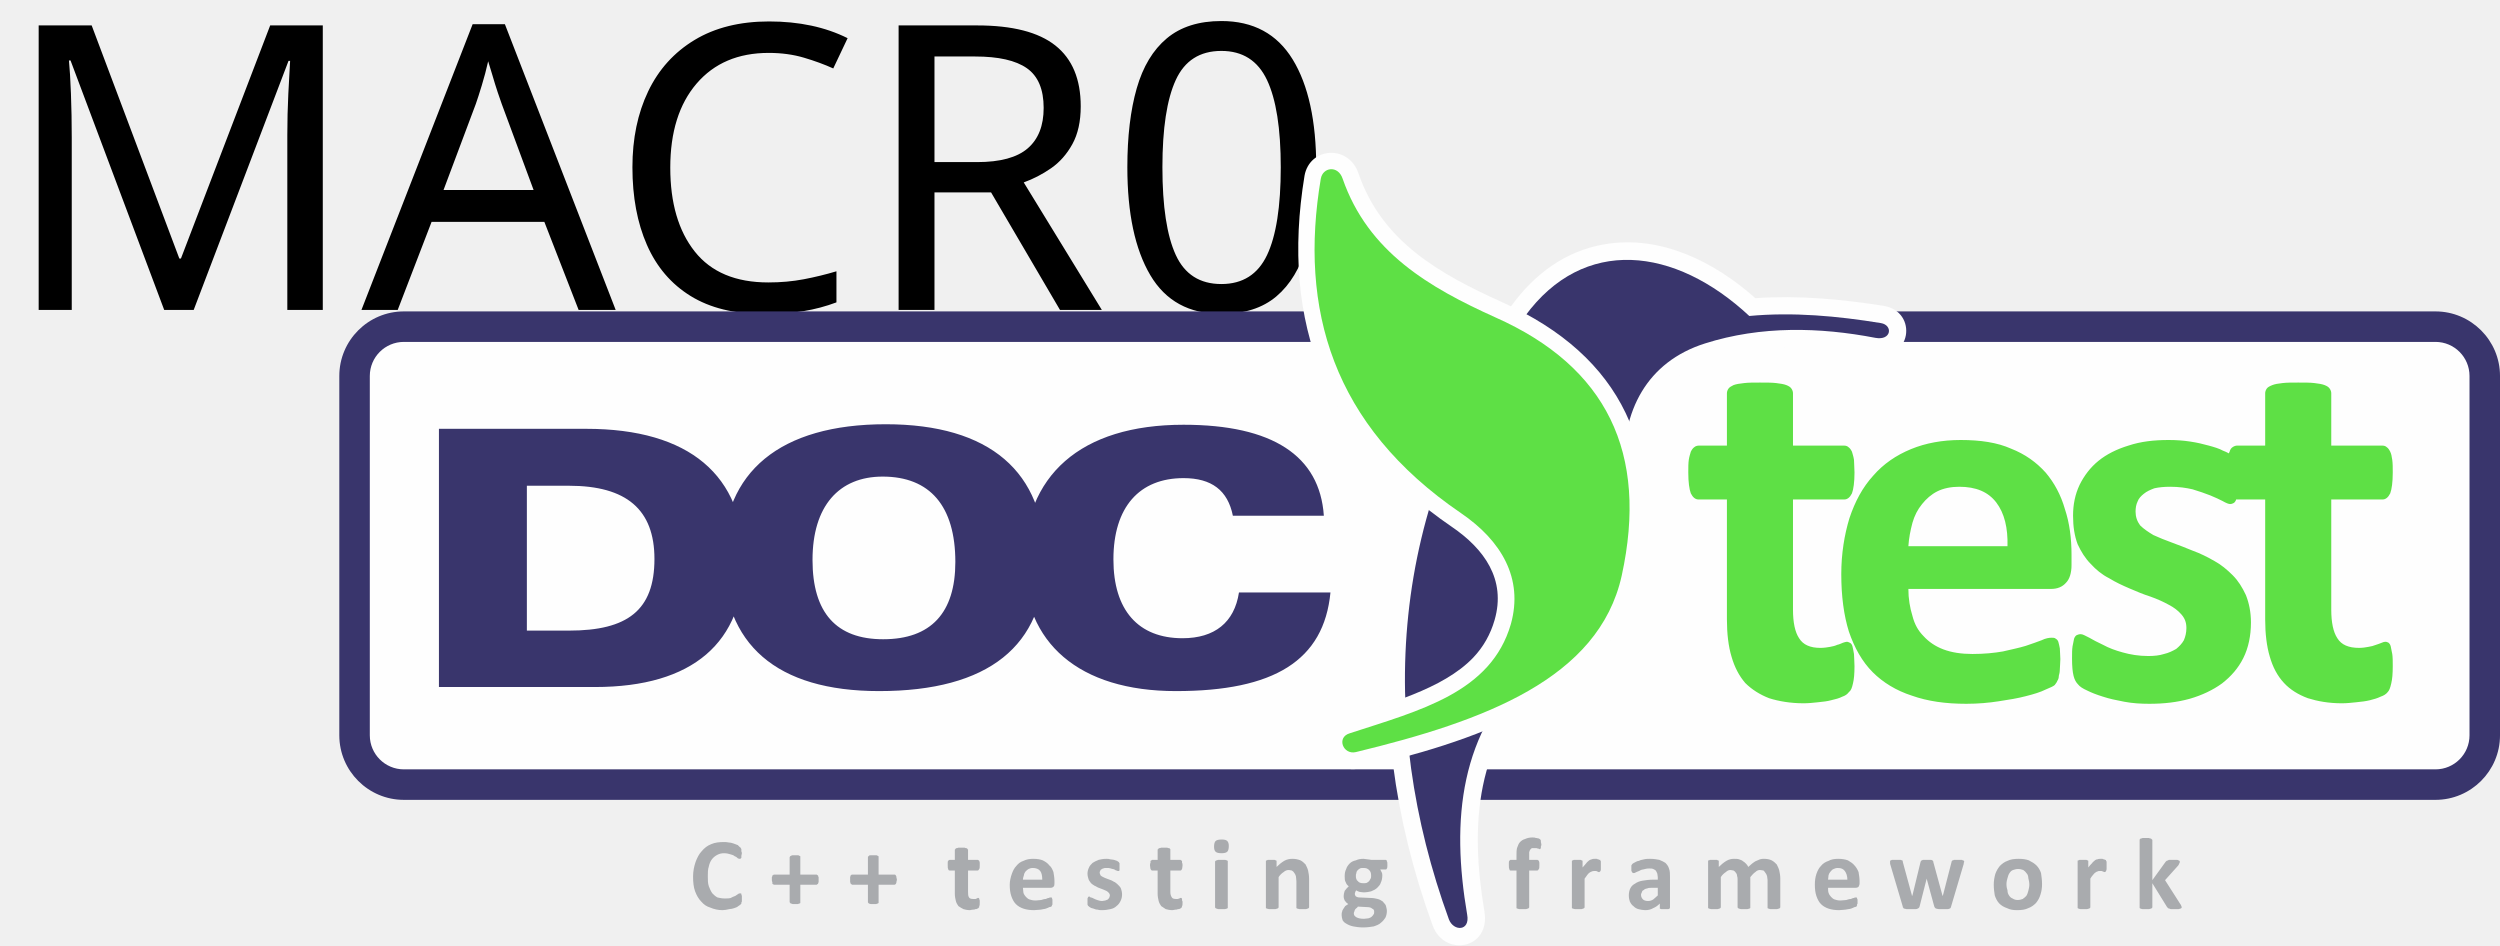
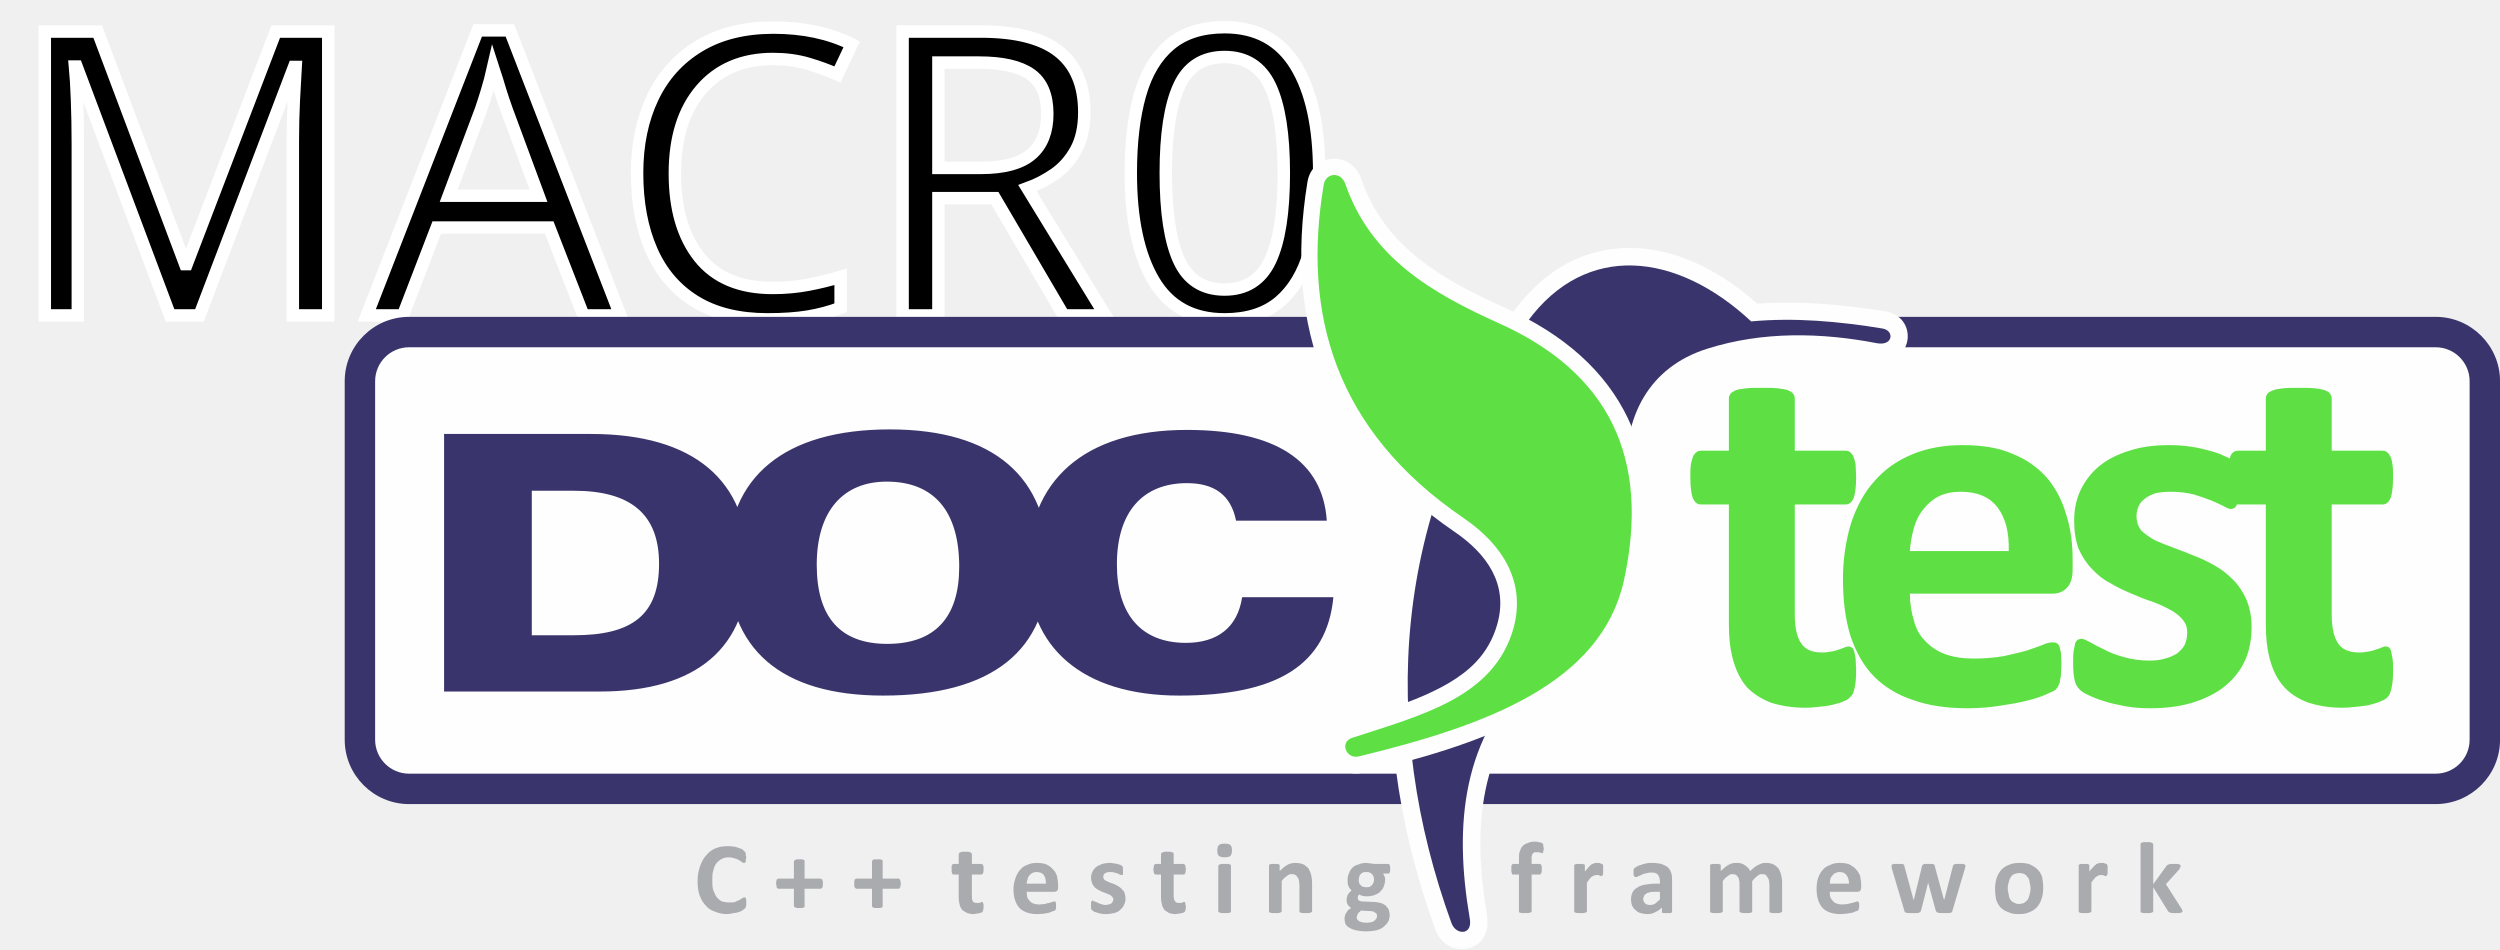
- <svg xmlns="http://www.w3.org/2000/svg" xml:space="preserve" width="106.234mm" height="40.169mm" version="1.1" style="clip-rule:evenodd;fill-rule:evenodd;image-rendering:optimizeQuality;shape-rendering:geometricPrecision;text-rendering:geometricPrecision" viewBox="0 0 4918.181 1859.794" id="svg29">
+ <svg xmlns="http://www.w3.org/2000/svg" xml:space="preserve" width="106.499mm" height="40.434mm" version="1.1" style="clip-rule:evenodd;fill-rule:evenodd;image-rendering:optimizeQuality;shape-rendering:geometricPrecision;text-rendering:geometricPrecision" viewBox="0 0 4930.43 1872.044" id="svg29">
  <defs id="defs4">
    <style type="text/css" id="style2">
   
    .fil2 {fill:#FEFEFE}
    .fil1 {fill:#FEFEFE}
    .fil0 {fill:#39356C}
    .fil3 {fill:#5EE045}
    .fil6 {fill:#A9ABAE;fill-rule:nonzero}
    .fil4 {fill:#39356C;fill-rule:nonzero}
    .fil5 {fill:#5EE045;fill-rule:nonzero}
   
  </style>
  </defs>
-   <text xml:space="preserve" style="font-style:normal;font-weight:normal;font-size:489.998px;line-height:1.25;font-family:sans-serif;letter-spacing:0px;word-spacing:0px;fill:#000000;fill-opacity:1;stroke:none;stroke-width:12.25" x="-0.152" y="609.776" id="text845">
-     <tspan id="tspan843" x="-0.152" y="609.776" style="font-style:normal;font-variant:normal;font-weight:normal;font-stretch:normal;font-size:783.997px;font-family:'ProFontIIx Nerd Font';-inkscape-font-specification:'ProFontIIx Nerd Font';stroke-width:12.25">MACR0</tspan>
+   <text xml:space="preserve" style="font-style:normal;font-weight:normal;font-size:489.998px;line-height:1.25;font-family:sans-serif;letter-spacing:0px;word-spacing:0px;fill:#000000;fill-opacity:1;stroke:#ffffff;stroke-width:24.5;stroke-miterlimit:4;stroke-dasharray:none;stroke-opacity:1" x="12.159" y="622.026" id="text845">
+     <tspan id="tspan843" x="12.159" y="622.026" style="font-style:normal;font-variant:normal;font-weight:normal;font-stretch:normal;font-size:783.997px;font-family:'ProFontIIx Nerd Font';-inkscape-font-specification:'ProFontIIx Nerd Font';fill:#000000;stroke:#ffffff;stroke-width:24.5;stroke-miterlimit:4;stroke-dasharray:none;stroke-opacity:1">MACR0</tspan>
  </text>
-   <g id="Capa_x0020_1" transform="translate(667.38,300.6637)">
+   <g id="Capa_x0020_1" transform="translate(679.6906,312.9136)">
    <path class="fil0" d="m 127,312 h 3997 c 70,0 127,57 127,127 v 707 c 0,70 -57,127 -127,127 H 127 C 57,1273 0,1216 0,1146 V 439 C 0,369 57,312 127,312 Z" id="path7" style="fill:#39356c" />
    <path class="fil1" d="m 127,372 h 3997 c 37,0 67,30 67,67 v 707 c 0,37 -30,67 -67,67 H 127 c -37,0 -67,-30 -67,-67 V 439 c 0,-37 30,-67 67,-67 z" id="path9" style="fill:#fefefe" />
    <path class="fil2" d="m 2786,286 c 84,-6 169,2 252,15 69,11 56,112 -23,97 -105,-21 -214,-23 -317,9 -101,32 -141,118 -136,219 4,89 -14,170 -59,248 -35,60 -83,111 -133,158 -135,125 -146,290 -117,461 12,74 -79,90 -102,27 -153,-420 -112,-853 155,-1219 45,-62 106,-108 183,-121 110,-19 216,34 297,106 z" id="path11" style="fill:#fefefe" />
    <path class="fil0" d="m 2774,321 c 86,-8 173,0 259,14 24,4 21,35 -11,29 -109,-21 -225,-24 -335,11 -114,36 -165,133 -159,252 8,169 -74,280 -182,380 -142,132 -159,305 -127,492 6,33 -27,33 -36,9 -141,-388 -122,-813 150,-1187 115,-157 294,-137 441,0 z" id="path13" style="fill:#39356c" />
    <path class="fil2" d="m 2554,839 c -53,241 -339,322 -546,372 -65,15 -97,-79 -30,-100 80,-26 193,-55 253,-118 20,-21 34,-46 42,-74 23,-80 -21,-140 -84,-183 -247,-169 -338,-400 -290,-691 10,-56 86,-62 106,-5 46,135 161,199 283,254 237,106 322,294 266,545 z" id="path15" style="fill:#fefefe" />
    <path class="fil3" d="m 2523,832 c -45,203 -271,286 -523,347 -25,6 -39,-29 -12,-37 138,-45 278,-80 317,-215 25,-90 -19,-164 -98,-218 -254,-173 -319,-403 -276,-658 4,-23 34,-27 43,0 50,144 170,214 301,273 218,97 301,266 248,508 z" id="path17" style="fill:#5ee045" />
    <path class="fil4" d="M 196,1051 H 503 C 696,1051 796,963 796,802 796,635 689,543 486,543 H 196 Z M 452,655 c 113,0 168,47 168,144 0,101 -53,141 -168,141 H 369 V 655 Z m 610,404 c 215,0 326,-89 326,-259 0,-172 -108,-266 -313,-266 -208,0 -320,94 -320,261 0,172 105,264 307,264 z M 931,801 c 0,-106 52,-164 138,-164 93,0 143,58 143,168 0,100 -48,152 -142,152 -92,0 -139,-52 -139,-156 z m 827,-87 h 179 c -8,-118 -101,-179 -276,-179 -203,0 -314,100 -314,272 0,157 108,252 299,252 193,0 291,-60 304,-194 h -180 c -9,59 -48,90 -111,90 -87,0 -136,-55 -136,-155 0,-103 51,-160 138,-160 55,0 87,24 97,74 z" id="path19" style="fill:#39356c;fill-rule:nonzero" />
    <path class="fil5" d="m 2981,1010 c 0,15 -1,26 -3,34 -2,9 -4,14 -8,17 -3,4 -7,7 -13,9 -6,3 -13,5 -22,7 -7,2 -16,3 -26,4 -9,1 -19,2 -28,2 -26,0 -49,-4 -68,-10 -18,-7 -34,-17 -47,-30 -12,-14 -21,-31 -27,-52 -6,-20 -9,-45 -9,-73 V 682 h -56 c -6,0 -11,-4 -15,-12 -3,-8 -5,-22 -5,-41 0,-10 0,-18 1,-25 1,-7 3,-12 4,-16 2,-4 4,-7 7,-9 2,-2 6,-3 9,-3 h 55 V 473 c 0,-3 1,-6 3,-9 2,-3 6,-5 10,-7 5,-2 12,-3 21,-4 8,-1 19,-1 31,-1 13,0 23,0 32,1 8,1 15,2 20,4 5,2 8,4 10,7 2,3 3,6 3,9 v 103 h 100 c 4,0 7,1 9,3 3,2 5,5 7,9 1,4 3,9 4,16 0,7 1,15 1,25 0,19 -2,33 -5,41 -4,8 -9,12 -15,12 h -101 v 217 c 0,25 4,44 12,56 8,13 22,19 42,19 7,0 13,-1 19,-2 5,-1 10,-2 14,-4 5,-1 8,-3 11,-4 3,-1 6,-2 8,-2 2,0 4,1 6,2 2,1 4,3 5,7 1,4 2,9 3,15 0,6 1,14 1,24 z m 427,-199 c 0,16 -4,28 -11,35 -7,8 -17,12 -29,12 h -281 c 0,19 3,37 8,53 4,16 11,29 22,40 10,11 23,20 39,26 16,6 35,9 57,9 23,0 43,-2 60,-5 17,-4 32,-7 45,-11 12,-4 23,-8 31,-11 8,-4 15,-5 20,-5 3,0 6,0 8,2 2,1 4,3 5,6 1,3 2,8 3,13 0,6 1,13 1,21 0,8 -1,15 -1,20 0,5 -1,10 -2,13 0,4 -1,7 -3,10 -1,3 -3,5 -5,8 -2,2 -8,5 -18,9 -10,5 -23,9 -39,13 -15,4 -33,7 -53,10 -19,3 -41,5 -64,5 -41,0 -76,-5 -107,-16 -31,-10 -57,-26 -77,-46 -21,-21 -36,-48 -47,-80 -10,-32 -15,-70 -15,-113 0,-40 6,-77 16,-110 11,-33 26,-61 47,-84 20,-23 45,-40 74,-52 29,-12 62,-18 98,-18 39,0 72,5 99,17 28,11 50,27 68,47 17,20 30,44 38,72 9,27 13,57 13,90 z m -126,-37 c 1,-36 -6,-65 -22,-86 -16,-21 -40,-31 -73,-31 -16,0 -31,3 -43,9 -12,6 -22,15 -30,25 -9,11 -15,23 -19,37 -4,15 -7,30 -8,46 z m 479,150 c 0,26 -5,50 -15,70 -10,20 -24,36 -42,50 -18,13 -39,23 -63,30 -25,7 -51,10 -80,10 -17,0 -33,-1 -49,-4 -16,-3 -30,-6 -42,-10 -13,-4 -23,-8 -31,-12 -9,-4 -15,-8 -18,-12 -4,-4 -7,-9 -9,-17 -2,-8 -3,-19 -3,-34 0,-10 0,-18 1,-24 1,-6 2,-11 3,-15 1,-3 3,-6 5,-7 2,-1 5,-2 8,-2 4,0 9,3 17,7 7,4 16,9 27,14 11,6 24,11 39,15 14,4 31,7 50,7 11,0 22,-1 31,-4 9,-2 17,-6 24,-10 6,-5 11,-10 15,-17 3,-7 5,-15 5,-24 0,-11 -3,-19 -10,-27 -6,-7 -15,-14 -25,-19 -11,-6 -22,-11 -36,-16 -13,-4 -27,-10 -41,-16 -14,-6 -27,-12 -40,-20 -14,-7 -26,-17 -36,-28 -11,-11 -19,-24 -26,-39 -6,-16 -9,-34 -9,-56 0,-22 4,-42 13,-61 9,-18 21,-34 37,-47 16,-13 36,-23 59,-30 24,-8 50,-11 79,-11 15,0 29,1 42,3 14,2 26,5 37,8 11,3 21,6 28,10 8,3 13,6 17,9 3,2 5,5 7,8 1,2 2,5 3,9 0,3 1,8 2,13 0,6 0,12 0,20 0,9 0,17 0,23 -1,6 -2,10 -3,14 -1,3 -3,6 -5,7 -2,1 -4,2 -7,2 -3,0 -8,-2 -15,-6 -6,-3 -14,-7 -24,-11 -10,-4 -22,-8 -35,-12 -13,-3 -27,-5 -44,-5 -12,0 -22,1 -31,3 -8,3 -15,6 -21,11 -5,4 -10,9 -12,15 -3,6 -4,13 -4,20 0,10 3,19 9,27 7,7 16,13 26,19 11,5 23,10 37,15 13,5 27,10 41,16 14,5 28,12 42,20 13,7 25,17 36,28 11,11 19,24 26,39 6,15 10,33 10,54 z m 279,86 c 0,15 -1,26 -3,34 -2,9 -4,14 -7,17 -3,4 -8,7 -14,9 -6,3 -13,5 -21,7 -8,2 -17,3 -27,4 -9,1 -19,2 -28,2 -26,0 -48,-4 -67,-10 -19,-7 -35,-17 -47,-30 -13,-14 -22,-31 -28,-52 -6,-20 -9,-45 -9,-73 V 682 h -55 c -7,0 -12,-4 -15,-12 -4,-8 -6,-22 -6,-41 0,-10 1,-18 2,-25 0,-7 2,-12 4,-16 1,-4 3,-7 6,-9 3,-2 6,-3 9,-3 h 55 V 473 c 0,-3 1,-6 3,-9 2,-3 6,-5 11,-7 5,-2 11,-3 20,-4 8,-1 19,-1 31,-1 13,0 24,0 32,1 8,1 15,2 20,4 5,2 8,4 10,7 2,3 3,6 3,9 v 103 h 100 c 4,0 7,1 9,3 3,2 5,5 7,9 2,4 3,9 4,16 1,7 1,15 1,25 0,19 -2,33 -5,41 -4,8 -9,12 -15,12 h -101 v 217 c 0,25 4,44 12,56 8,13 22,19 43,19 6,0 13,-1 18,-2 6,-1 10,-2 15,-4 4,-1 8,-3 11,-4 2,-1 5,-2 8,-2 2,0 4,1 6,2 1,1 3,3 4,7 1,4 2,9 3,15 1,6 1,14 1,24 z" id="path21" style="fill:#5ee045;fill-rule:nonzero" />
    <g id="_2831609520800">
      <path class="fil6" d="m 792,1468 c 0,2 0,3 0,4 0,1 0,2 -1,3 0,1 0,2 0,2 -1,1 -1,2 -2,2 -1,1 -2,2 -4,3 -2,2 -5,3 -8,4 -3,1 -7,2 -10,2 -4,1 -9,2 -13,2 -9,0 -17,-2 -24,-5 -7,-2 -13,-6 -18,-12 -5,-5 -9,-12 -12,-20 -3,-8 -4,-18 -4,-29 0,-11 2,-20 5,-29 3,-8 7,-16 12,-21 5,-6 11,-11 19,-14 7,-3 15,-4 24,-4 4,0 7,0 11,1 3,0 6,1 9,2 3,1 5,2 8,3 2,2 3,3 4,4 1,1 2,1 2,2 0,1 1,1 1,2 0,1 0,2 0,4 0,1 1,2 1,4 0,2 -1,4 -1,5 0,2 0,3 0,4 -1,1 -1,1 -2,2 0,0 -1,0 -1,0 -1,0 -2,0 -4,-1 -2,-2 -3,-3 -6,-4 -2,-2 -5,-3 -9,-4 -3,-1 -7,-2 -12,-2 -5,0 -9,1 -13,3 -4,2 -8,5 -11,9 -3,4 -5,9 -6,14 -2,6 -2,12 -2,19 0,8 0,14 2,20 2,5 4,10 7,14 3,3 6,6 10,8 4,1 9,2 14,2 5,0 9,0 12,-1 4,-2 6,-3 9,-4 2,-1 4,-3 6,-4 1,-1 3,-1 4,-1 0,0 1,0 1,0 1,0 1,1 1,2 0,1 1,2 1,3 0,2 0,4 0,6 z m 151,-38 c 0,2 0,3 0,5 -1,1 -1,2 -1,3 -1,1 -1,1 -2,1 0,1 -1,1 -1,1 h -32 v 34 c 0,1 0,1 0,2 0,0 -1,1 -2,1 -1,0 -2,1 -3,1 -1,0 -3,0 -5,0 -2,0 -4,0 -5,0 -1,0 -2,-1 -3,-1 -1,0 -2,-1 -2,-1 0,-1 -1,-1 -1,-2 v -34 h -31 c 0,0 -1,0 -1,-1 -1,0 -1,0 -2,-1 0,-1 0,-2 0,-3 -1,-2 -1,-3 -1,-5 0,-2 0,-3 0,-5 1,-1 1,-2 1,-3 1,-1 1,-1 2,-1 0,-1 1,-1 1,-1 h 31 v -34 c 0,-1 1,-1 1,-2 0,0 1,-1 2,-1 1,-1 2,-1 3,-1 1,0 3,0 5,0 2,0 4,0 5,0 1,0 2,0 3,1 1,0 2,1 2,1 0,1 0,1 0,2 v 34 h 32 c 0,0 1,0 1,1 1,0 1,0 2,1 0,1 0,2 1,3 0,2 0,3 0,5 z m 154,0 c 0,2 -1,3 -1,5 0,1 0,2 -1,3 0,1 0,1 -1,1 -1,1 -1,1 -2,1 h -31 v 34 c 0,1 0,1 0,2 -1,0 -1,1 -2,1 -1,0 -2,1 -3,1 -2,0 -3,0 -5,0 -2,0 -4,0 -5,0 -2,0 -3,-1 -4,-1 0,0 -1,-1 -1,-1 -1,-1 -1,-1 -1,-2 v -34 h -31 c 0,0 -1,0 -1,-1 -1,0 -1,0 -2,-1 0,-1 0,-2 -1,-3 0,-2 0,-3 0,-5 0,-2 0,-3 0,-5 0,-1 1,-2 1,-3 0,-1 1,-1 1,-1 1,-1 1,-1 2,-1 h 31 v -34 c 0,-1 0,-1 1,-2 0,0 1,-1 1,-1 1,-1 2,-1 4,-1 1,0 3,0 5,0 2,0 3,0 5,0 1,0 2,0 3,1 1,0 1,1 2,1 0,1 0,1 0,2 v 34 h 32 c 0,0 1,0 1,1 1,0 1,0 1,1 1,1 1,2 1,3 0,2 1,3 1,5 z m 163,45 c 0,3 0,6 -1,7 0,2 0,3 -1,3 -1,1 -1,2 -3,2 -1,1 -2,1 -4,1 -1,1 -3,1 -5,1 -2,0 -4,1 -5,1 -5,0 -10,-1 -13,-2 -4,-2 -7,-4 -10,-6 -2,-3 -4,-6 -5,-10 -1,-4 -2,-9 -2,-14 v -46 h -10 c -2,0 -3,-1 -3,-3 -1,-1 -1,-4 -1,-7 0,-2 0,-4 0,-5 0,-2 0,-3 1,-4 0,0 0,-1 1,-1 0,0 1,-1 2,-1 h 10 v -20 c 0,0 1,-1 1,-1 0,-1 1,-1 2,-2 1,0 2,0 4,-1 2,0 4,0 6,0 2,0 5,0 6,0 2,1 3,1 4,1 1,1 2,1 2,2 0,0 1,1 1,1 v 20 h 19 c 1,0 1,1 2,1 0,0 1,1 1,1 0,1 1,2 1,4 0,1 0,3 0,5 0,3 0,6 -1,7 -1,2 -2,3 -3,3 h -19 v 42 c 0,5 0,8 2,11 1,2 4,3 8,3 1,0 3,0 4,0 1,0 2,0 3,-1 0,0 1,0 2,-1 0,0 1,0 1,0 1,0 1,0 1,0 1,1 1,1 1,2 0,1 1,2 1,3 0,1 0,2 0,4 z m 147,-38 c 0,3 0,5 -2,7 -1,1 -3,2 -5,2 h -55 c 0,4 1,7 1,10 1,3 3,6 5,8 2,2 4,4 7,5 3,1 7,2 12,2 4,0 8,-1 11,-1 3,-1 6,-2 9,-2 2,-1 4,-2 6,-2 1,-1 3,-1 4,-1 0,0 1,0 1,0 1,0 1,1 1,1 0,1 1,2 1,3 0,1 0,2 0,4 0,1 0,3 0,4 0,1 0,1 0,2 -1,1 -1,2 -1,2 0,1 -1,1 -1,2 -1,0 -2,1 -4,1 -2,1 -4,2 -7,3 -3,1 -7,1 -10,2 -4,0 -8,1 -13,1 -8,0 -15,-1 -21,-3 -6,-2 -11,-5 -15,-9 -4,-4 -7,-10 -9,-16 -2,-6 -3,-13 -3,-22 0,-8 2,-15 4,-21 2,-6 5,-12 9,-16 4,-5 8,-8 14,-10 6,-3 12,-4 19,-4 8,0 14,1 19,3 6,3 10,6 13,10 4,3 6,8 8,13 1,6 2,12 2,18 z m -24,-7 c 0,-7 -1,-13 -4,-17 -3,-4 -8,-6 -15,-6 -3,0 -6,1 -8,2 -2,1 -4,3 -6,5 -1,2 -3,4 -3,7 -1,3 -2,6 -2,9 z m 157,29 c 0,5 -1,9 -3,13 -2,4 -4,7 -8,10 -3,3 -7,5 -12,6 -5,1 -10,2 -16,2 -3,0 -6,0 -9,-1 -3,0 -6,-1 -8,-2 -3,-1 -5,-1 -6,-2 -2,-1 -3,-2 -4,-3 -1,0 -1,-1 -2,-3 0,-1 0,-4 0,-7 0,-1 0,-3 0,-4 0,-1 0,-2 1,-3 0,-1 0,-1 1,-1 0,-1 1,-1 1,-1 1,0 2,1 3,2 2,0 4,1 6,2 2,1 4,2 7,3 3,1 6,2 10,2 2,0 4,-1 6,-1 2,-1 3,-1 5,-2 1,-1 2,-2 3,-4 0,-1 1,-2 1,-4 0,-2 -1,-4 -2,-5 -2,-2 -3,-3 -5,-4 -2,-1 -5,-2 -7,-3 -3,-1 -5,-2 -8,-3 -3,-1 -5,-3 -8,-4 -3,-2 -5,-3 -7,-5 -2,-3 -4,-5 -5,-8 -1,-3 -2,-7 -2,-11 0,-4 1,-8 3,-12 1,-3 4,-6 7,-9 3,-2 7,-4 12,-6 4,-1 9,-2 15,-2 3,0 5,0 8,1 3,0 5,1 7,1 2,1 4,1 6,2 1,1 2,1 3,2 0,0 1,1 1,1 0,1 1,1 1,2 0,1 0,2 0,3 0,1 0,2 0,4 0,1 0,3 0,4 0,1 0,2 0,3 -1,0 -1,1 -1,1 -1,0 -1,0 -2,0 0,0 -1,0 -3,-1 -1,0 -3,-1 -4,-2 -2,-1 -5,-1 -7,-2 -3,-1 -5,-1 -9,-1 -2,0 -4,0 -6,1 -1,0 -3,1 -4,2 -1,0 -2,2 -2,3 -1,1 -1,2 -1,3 0,2 1,4 2,6 1,1 3,2 5,3 2,1 4,2 7,3 3,1 5,2 8,3 3,1 5,3 8,4 3,2 5,4 7,6 2,2 4,4 5,7 1,3 2,7 2,11 z m 119,16 c 0,3 0,6 -1,7 0,2 -1,3 -1,3 -1,1 -2,2 -3,2 -1,1 -3,1 -4,1 -2,1 -3,1 -5,1 -2,0 -4,1 -6,1 -5,0 -9,-1 -13,-2 -3,-2 -6,-4 -9,-6 -2,-3 -4,-6 -5,-10 -1,-4 -2,-9 -2,-14 v -46 h -11 c -1,0 -2,-1 -3,-3 0,-1 -1,-4 -1,-7 0,-2 0,-4 1,-5 0,-2 0,-3 0,-4 1,0 1,-1 2,-1 0,0 1,-1 1,-1 h 11 v -20 c 0,0 0,-1 1,-1 0,-1 1,-1 2,-2 1,0 2,0 4,-1 1,0 3,0 6,0 2,0 4,0 6,0 1,1 3,1 4,1 1,1 1,1 2,2 0,0 0,1 0,1 v 20 h 20 c 0,0 1,1 1,1 1,0 1,1 2,1 0,1 0,2 0,4 1,1 1,3 1,5 0,3 -1,6 -1,7 -1,2 -2,3 -3,3 h -20 v 42 c 0,5 1,8 3,11 1,2 4,3 8,3 1,0 2,0 3,0 1,0 2,0 3,-1 1,0 2,0 2,-1 1,0 1,0 2,0 0,0 1,0 1,0 0,1 1,1 1,2 0,1 0,2 0,3 1,1 1,2 1,4 z m 89,9 c 0,1 0,1 0,2 -1,0 -1,1 -2,1 -1,0 -2,1 -4,1 -2,0 -4,0 -6,0 -3,0 -5,0 -6,0 -2,0 -3,-1 -4,-1 -1,0 -2,-1 -2,-1 -1,-1 -1,-1 -1,-2 v -89 c 0,-1 0,-1 1,-2 0,0 1,-1 2,-1 1,0 2,-1 4,-1 1,0 3,0 6,0 2,0 4,0 6,0 2,0 3,1 4,1 1,0 1,1 2,1 0,1 0,1 0,2 z m 2,-120 c 0,5 -1,9 -3,11 -2,2 -6,3 -11,3 -6,0 -10,-1 -12,-3 -2,-2 -3,-5 -3,-10 0,-5 1,-9 3,-11 2,-2 6,-3 12,-3 6,0 9,1 11,3 2,2 3,5 3,10 z m 158,120 c 0,1 0,1 -1,2 0,0 -1,1 -2,1 -1,0 -2,1 -3,1 -2,0 -4,0 -7,0 -2,0 -4,0 -6,0 -1,0 -3,-1 -4,-1 -1,0 -1,-1 -2,-1 0,-1 0,-1 0,-2 v -51 c 0,-4 -1,-8 -1,-10 -1,-3 -2,-5 -3,-6 -1,-2 -3,-4 -5,-5 -1,0 -4,-1 -6,-1 -3,0 -7,1 -10,4 -3,2 -7,5 -10,10 v 59 c 0,1 0,1 -1,2 0,0 -1,1 -2,1 -1,0 -2,1 -4,1 -1,0 -3,0 -6,0 -2,0 -4,0 -6,0 -1,0 -3,-1 -4,-1 -1,0 -1,-1 -2,-1 0,-1 0,-1 0,-2 v -89 c 0,-1 0,-2 0,-2 1,-1 1,-1 2,-1 1,-1 2,-1 3,-1 2,0 3,0 6,0 2,0 3,0 5,0 1,0 2,0 3,1 1,0 1,0 2,1 0,0 0,1 0,2 v 10 c 5,-5 10,-9 15,-12 5,-3 11,-4 16,-4 6,0 11,1 16,3 4,2 7,5 10,8 2,4 4,8 5,12 1,5 2,10 2,17 z m 154,-83 c 0,3 0,6 -1,7 -1,2 -1,2 -3,2 h -10 c 1,2 2,4 3,6 1,2 1,4 1,6 0,5 -1,10 -3,14 -1,4 -4,7 -7,10 -3,3 -7,5 -12,7 -4,1 -9,2 -15,2 -3,0 -6,-1 -8,-1 -3,-1 -5,-2 -6,-3 -1,1 -2,2 -2,3 -1,2 -1,3 -1,4 0,2 1,4 2,5 2,1 4,2 7,2 l 22,1 c 5,0 10,1 14,2 4,1 7,3 10,5 2,3 5,5 6,8 1,4 2,7 2,11 0,4 -1,9 -3,13 -2,3 -5,7 -9,10 -3,3 -8,5 -14,7 -6,1 -13,2 -21,2 -7,0 -14,-1 -19,-2 -5,-1 -10,-3 -13,-5 -4,-2 -6,-4 -8,-7 -1,-3 -2,-7 -2,-10 0,-2 0,-5 1,-7 0,-2 1,-3 2,-5 1,-2 3,-4 4,-6 2,-1 4,-3 6,-4 -3,-2 -5,-4 -7,-7 -1,-2 -2,-5 -2,-8 0,-4 1,-8 2,-11 2,-3 5,-6 8,-9 -3,-2 -5,-5 -6,-8 -2,-3 -2,-8 -2,-12 0,-6 1,-10 3,-14 1,-4 4,-8 7,-11 3,-3 7,-5 12,-6 4,-2 9,-3 15,-3 3,0 5,1 8,1 3,0 5,1 7,1 h 28 c 2,0 3,1 3,3 1,1 1,3 1,7 z m -32,21 c 0,-5 -1,-8 -4,-11 -3,-3 -6,-4 -11,-4 -3,0 -5,0 -7,1 -2,1 -3,2 -5,4 -1,1 -2,3 -2,5 -1,2 -1,3 -1,6 0,4 1,8 4,10 2,3 6,4 11,4 2,0 5,0 7,-1 1,-1 3,-2 4,-3 1,-2 2,-3 3,-5 1,-2 1,-4 1,-6 z m 6,71 c 0,-3 -1,-5 -4,-6 -2,-2 -5,-3 -10,-3 l -18,-1 c -1,2 -3,3 -4,4 -1,1 -2,2 -2,3 -1,1 -1,3 -1,3 -1,1 -1,3 -1,4 0,3 2,5 5,7 4,2 8,3 15,3 3,0 7,-1 9,-1 3,-1 5,-2 6,-3 2,-2 3,-3 4,-5 1,-1 1,-3 1,-5 z m 329,-132 c 0,2 -1,3 -1,4 0,2 0,2 0,3 -1,1 -1,1 -1,1 0,1 -1,1 -1,1 -1,0 -1,0 -2,-1 0,0 -1,0 -2,0 -1,-1 -2,-1 -3,-1 -1,0 -2,0 -4,0 -2,0 -3,0 -5,0 -1,1 -2,2 -3,3 -1,1 -1,3 -2,5 0,2 0,4 0,7 v 8 h 16 c 1,0 1,1 2,1 0,0 1,1 1,1 0,1 1,2 1,4 0,1 0,3 0,5 0,3 0,6 -1,7 -1,2 -2,3 -3,3 h -16 v 72 c 0,1 0,1 -1,2 0,0 -1,1 -2,1 -1,0 -2,1 -4,1 -1,0 -3,0 -6,0 -2,0 -4,0 -6,0 -2,0 -3,-1 -4,-1 -1,0 -2,-1 -2,-1 0,-1 0,-1 0,-2 v -72 h -12 c -1,0 -2,-1 -2,-3 -1,-1 -1,-4 -1,-7 0,-2 0,-4 0,-5 0,-2 0,-3 1,-4 0,0 0,-1 1,-1 0,0 1,-1 1,-1 h 12 v -7 c 0,-6 0,-12 1,-16 2,-5 3,-9 6,-12 3,-3 6,-5 10,-6 4,-2 9,-3 14,-3 3,0 5,0 7,1 3,0 4,1 6,1 1,1 2,1 3,2 0,0 0,1 1,2 0,0 0,2 0,3 0,1 1,3 1,5 z" id="path23" style="fill:#a9abae;fill-rule:nonzero" />
      <path class="fil6" d="m 2482,1403 c 0,2 0,4 0,6 0,2 0,3 -1,4 0,0 0,1 -1,1 0,1 -1,1 -1,1 -1,0 -1,0 -2,0 -1,-1 -2,-1 -2,-1 -1,-1 -2,-1 -3,-1 -1,0 -2,0 -3,0 -2,0 -3,0 -5,1 -1,0 -2,1 -4,2 -2,1 -3,3 -5,5 -1,2 -3,4 -5,7 v 56 c 0,1 0,1 -1,2 0,0 -1,1 -2,1 -1,0 -2,1 -3,1 -2,0 -4,0 -7,0 -2,0 -4,0 -6,0 -1,0 -3,-1 -4,-1 -1,0 -1,-1 -2,-1 0,-1 0,-1 0,-2 v -89 c 0,-1 0,-2 0,-2 1,-1 1,-1 2,-1 1,-1 2,-1 3,-1 2,0 4,0 6,0 2,0 3,0 5,0 1,0 2,0 3,1 1,0 1,0 2,1 0,0 0,1 0,2 v 11 c 3,-3 5,-6 7,-8 2,-3 4,-4 6,-6 2,-1 4,-2 5,-2 2,-1 4,-1 6,-1 1,0 2,0 3,0 1,0 2,0 3,1 1,0 2,0 3,1 1,0 1,0 2,0 0,1 0,1 0,2 1,0 1,1 1,1 0,1 0,2 0,3 0,2 0,4 0,6 z m 136,81 c 0,1 0,2 -1,3 0,0 -1,1 -3,1 -1,0 -3,0 -6,0 -3,0 -5,0 -7,0 -1,0 -2,-1 -3,-1 0,-1 0,-2 0,-3 v -7 c -4,4 -8,7 -13,9 -5,3 -10,4 -16,4 -4,0 -9,-1 -13,-2 -4,-1 -7,-3 -10,-6 -3,-2 -5,-5 -7,-9 -1,-3 -2,-7 -2,-12 0,-5 1,-10 3,-14 2,-4 5,-7 9,-9 4,-3 9,-5 15,-6 6,-1 13,-2 21,-2 h 9 v -5 c 0,-3 -1,-5 -1,-7 -1,-3 -2,-4 -3,-6 -1,-1 -3,-2 -5,-3 -2,-1 -5,-1 -8,-1 -5,0 -8,1 -12,2 -3,0 -6,2 -8,3 -3,1 -5,2 -7,3 -1,1 -3,1 -4,1 -1,0 -1,0 -2,-1 0,0 -1,-1 -1,-2 -1,0 -1,-1 -1,-3 0,-1 0,-2 0,-4 0,-2 0,-4 0,-5 1,-1 1,-2 2,-3 1,-1 3,-2 5,-3 2,-1 5,-3 8,-3 3,-2 7,-2 10,-3 4,-1 8,-1 12,-1 7,0 13,1 18,2 5,2 9,4 12,6 3,3 6,7 7,11 2,5 2,10 2,16 z m -24,-38 h -10 c -4,0 -8,0 -10,1 -3,1 -6,1 -7,3 -2,1 -4,2 -4,4 -1,2 -2,4 -2,6 0,4 2,7 4,9 2,2 6,3 10,3 3,0 7,-1 10,-3 2,-2 5,-4 9,-8 z m 241,38 c 0,1 0,1 -1,2 0,0 -1,1 -2,1 -1,0 -2,1 -4,1 -1,0 -3,0 -6,0 -2,0 -4,0 -6,0 -2,0 -3,-1 -4,-1 -1,0 -2,-1 -2,-1 0,-1 0,-1 0,-2 v -53 c 0,-3 -1,-6 -1,-8 -1,-3 -2,-5 -3,-6 -1,-2 -3,-4 -4,-5 -2,0 -4,-1 -7,-1 -3,0 -6,1 -9,4 -3,2 -6,5 -10,10 v 59 c 0,1 0,1 0,2 -1,0 -1,1 -2,1 -1,0 -3,1 -4,1 -2,0 -4,0 -6,0 -3,0 -5,0 -6,0 -2,0 -3,-1 -4,-1 -1,0 -2,-1 -2,-1 -1,-1 -1,-1 -1,-2 v -53 c 0,-3 0,-6 -1,-8 0,-3 -1,-5 -2,-6 -1,-2 -3,-4 -5,-5 -2,0 -4,-1 -6,-1 -3,0 -6,1 -9,4 -3,2 -7,5 -10,10 v 59 c 0,1 0,1 -1,2 0,0 -1,1 -2,1 -1,0 -2,1 -4,1 -1,0 -3,0 -6,0 -2,0 -4,0 -6,0 -1,0 -3,-1 -4,-1 -1,0 -1,-1 -2,-1 0,-1 0,-1 0,-2 v -89 c 0,-1 0,-2 0,-2 0,-1 1,-1 2,-1 1,-1 2,-1 3,-1 2,0 3,0 5,0 3,0 4,0 6,0 1,0 2,0 3,1 1,0 1,0 2,1 0,0 0,1 0,2 v 10 c 5,-5 10,-9 15,-12 5,-3 10,-4 15,-4 4,0 7,0 10,1 3,1 6,2 8,4 2,1 4,3 6,5 2,2 3,4 4,6 3,-3 6,-5 8,-7 3,-2 5,-4 8,-5 2,-1 5,-2 7,-3 3,-1 5,-1 8,-1 6,0 11,1 15,3 4,2 7,5 10,8 2,4 4,8 5,12 1,5 2,10 2,15 z m 156,-47 c 0,3 -1,5 -2,7 -1,1 -3,2 -6,2 h -54 c 0,4 0,7 1,10 1,3 3,6 5,8 2,2 4,4 7,5 3,1 7,2 11,2 5,0 9,-1 12,-1 3,-1 6,-2 9,-2 2,-1 4,-2 6,-2 1,-1 3,-1 4,-1 0,0 1,0 1,0 0,0 1,1 1,1 0,1 0,2 1,3 0,1 0,2 0,4 0,1 0,3 0,4 0,1 -1,1 -1,2 0,1 0,2 0,2 -1,1 -1,1 -1,2 -1,0 -2,1 -4,1 -2,1 -4,2 -7,3 -3,1 -7,1 -11,2 -3,0 -8,1 -12,1 -8,0 -15,-1 -21,-3 -6,-2 -11,-5 -15,-9 -4,-4 -7,-10 -9,-16 -2,-6 -3,-13 -3,-22 0,-8 1,-15 3,-21 2,-6 5,-12 9,-16 4,-5 9,-8 15,-10 5,-3 12,-4 19,-4 7,0 14,1 19,3 5,3 10,6 13,10 3,3 6,8 8,13 1,6 2,12 2,18 z m -24,-7 c 0,-7 -2,-13 -5,-17 -3,-4 -7,-6 -14,-6 -3,0 -6,1 -8,2 -3,1 -4,3 -6,5 -2,2 -3,4 -4,7 0,3 -1,6 -1,9 z m 230,-35 c 0,0 -1,1 -1,2 0,1 0,3 -1,5 l -24,81 c 0,1 0,2 -1,2 0,1 -1,2 -2,2 -2,1 -3,1 -5,1 -2,0 -5,0 -8,0 -3,0 -6,0 -8,0 -2,0 -4,-1 -5,-1 -1,0 -2,-1 -3,-2 0,0 0,-1 -1,-2 l -15,-55 v -1 1 l -14,55 c 0,1 -1,2 -1,2 -1,1 -2,2 -3,2 -1,1 -3,1 -5,1 -2,0 -4,0 -8,0 -3,0 -6,0 -8,0 -2,0 -3,-1 -5,-1 -1,0 -2,-1 -2,-2 -1,0 -1,-1 -1,-2 l -24,-81 c -1,-2 -1,-4 -1,-5 0,-1 0,-2 0,-2 0,-1 0,-2 0,-2 1,-1 1,-1 2,-1 1,-1 2,-1 4,-1 2,0 4,0 6,0 3,0 5,0 7,0 1,0 3,0 4,1 1,0 1,0 2,1 0,1 0,1 0,2 l 18,66 v 1 l 1,-1 16,-66 c 0,-1 1,-1 1,-2 1,-1 1,-1 2,-1 1,-1 2,-1 4,-1 1,0 3,0 6,0 2,0 4,0 6,0 1,0 3,0 4,1 1,0 1,0 1,1 1,0 1,1 1,2 l 18,66 1,1 v -1 l 17,-66 c 0,-1 0,-1 1,-2 0,-1 1,-1 2,-1 1,-1 2,-1 3,-1 2,0 4,0 6,0 3,0 5,0 7,0 1,0 2,0 3,1 1,0 2,0 2,1 0,0 1,1 1,2 z m 153,44 c 0,7 -1,14 -3,20 -2,7 -5,12 -9,17 -4,4 -9,8 -15,10 -6,3 -13,4 -22,4 -8,0 -14,-1 -20,-4 -6,-2 -11,-5 -15,-9 -4,-4 -7,-10 -9,-16 -1,-6 -2,-13 -2,-21 0,-7 1,-14 3,-21 2,-6 5,-11 9,-16 4,-4 9,-8 15,-10 6,-3 13,-4 22,-4 8,0 15,1 20,3 6,3 11,6 15,10 4,4 7,9 9,15 1,7 2,14 2,22 z m -25,1 c 0,-5 -1,-9 -2,-13 0,-3 -1,-7 -3,-9 -2,-3 -4,-5 -7,-7 -3,-1 -6,-2 -10,-2 -4,0 -7,1 -10,2 -3,1 -5,3 -7,6 -2,3 -3,6 -4,10 -1,3 -2,7 -2,12 0,5 1,9 2,12 0,4 1,7 3,10 2,3 4,5 7,6 3,2 6,3 10,3 4,0 7,-1 10,-2 3,-2 5,-4 7,-6 2,-3 3,-6 4,-10 1,-4 2,-8 2,-12 z m 152,-37 c 0,2 0,4 0,6 0,2 -1,3 -1,4 0,0 -1,1 -1,1 0,1 -1,1 -2,1 0,0 -1,0 -1,0 -1,-1 -2,-1 -3,-1 0,-1 -1,-1 -2,-1 -1,0 -3,0 -4,0 -1,0 -3,0 -4,1 -1,0 -3,1 -4,2 -2,1 -3,3 -5,5 -2,2 -3,4 -5,7 v 56 c 0,1 0,1 -1,2 0,0 -1,1 -2,1 -1,0 -2,1 -4,1 -1,0 -3,0 -6,0 -2,0 -4,0 -6,0 -2,0 -3,-1 -4,-1 -1,0 -1,-1 -2,-1 0,-1 0,-1 0,-2 v -89 c 0,-1 0,-2 0,-2 0,-1 1,-1 2,-1 1,-1 2,-1 3,-1 2,0 3,0 5,0 2,0 4,0 6,0 1,0 2,0 3,1 1,0 1,0 2,1 0,0 0,1 0,2 v 11 c 2,-3 5,-6 7,-8 2,-3 4,-4 6,-6 1,-1 3,-2 5,-2 2,-1 4,-1 6,-1 1,0 2,0 3,0 1,0 2,0 3,1 1,0 2,0 3,1 0,0 1,0 1,0 1,1 1,1 1,2 0,0 0,1 1,1 0,1 0,2 0,3 0,2 0,4 0,6 z m 148,81 c 0,1 -1,1 -1,2 0,0 -1,1 -2,1 -1,0 -2,1 -4,1 -2,0 -4,0 -6,0 -3,0 -5,0 -7,0 -2,0 -3,0 -4,-1 -1,0 -2,0 -3,-1 -1,-1 -1,-1 -2,-2 l -29,-47 v 47 c 0,1 0,1 -1,2 0,0 -1,1 -2,1 -1,0 -2,1 -4,1 -1,0 -3,0 -6,0 -2,0 -4,0 -6,0 -2,0 -3,-1 -4,-1 -1,0 -1,-1 -2,-1 0,-1 0,-1 0,-2 v -132 c 0,0 0,-1 0,-1 1,-1 1,-1 2,-2 1,0 2,0 4,-1 2,0 4,0 6,0 3,0 5,0 6,0 2,1 3,1 4,1 1,1 2,1 2,2 1,0 1,1 1,1 v 79 l 26,-36 c 1,-1 1,-1 2,-2 1,0 2,-1 3,-1 1,-1 2,-1 4,-1 1,0 3,0 6,0 2,0 5,0 6,0 2,0 3,0 4,1 1,0 2,0 2,1 1,0 1,1 1,2 0,1 0,2 -1,3 0,1 -1,2 -2,4 l -26,29 30,47 c 1,1 2,3 2,4 0,1 1,1 1,2 z" id="path25" style="fill:#a9abae;fill-rule:nonzero" />
    </g>
  </g>
</svg>
